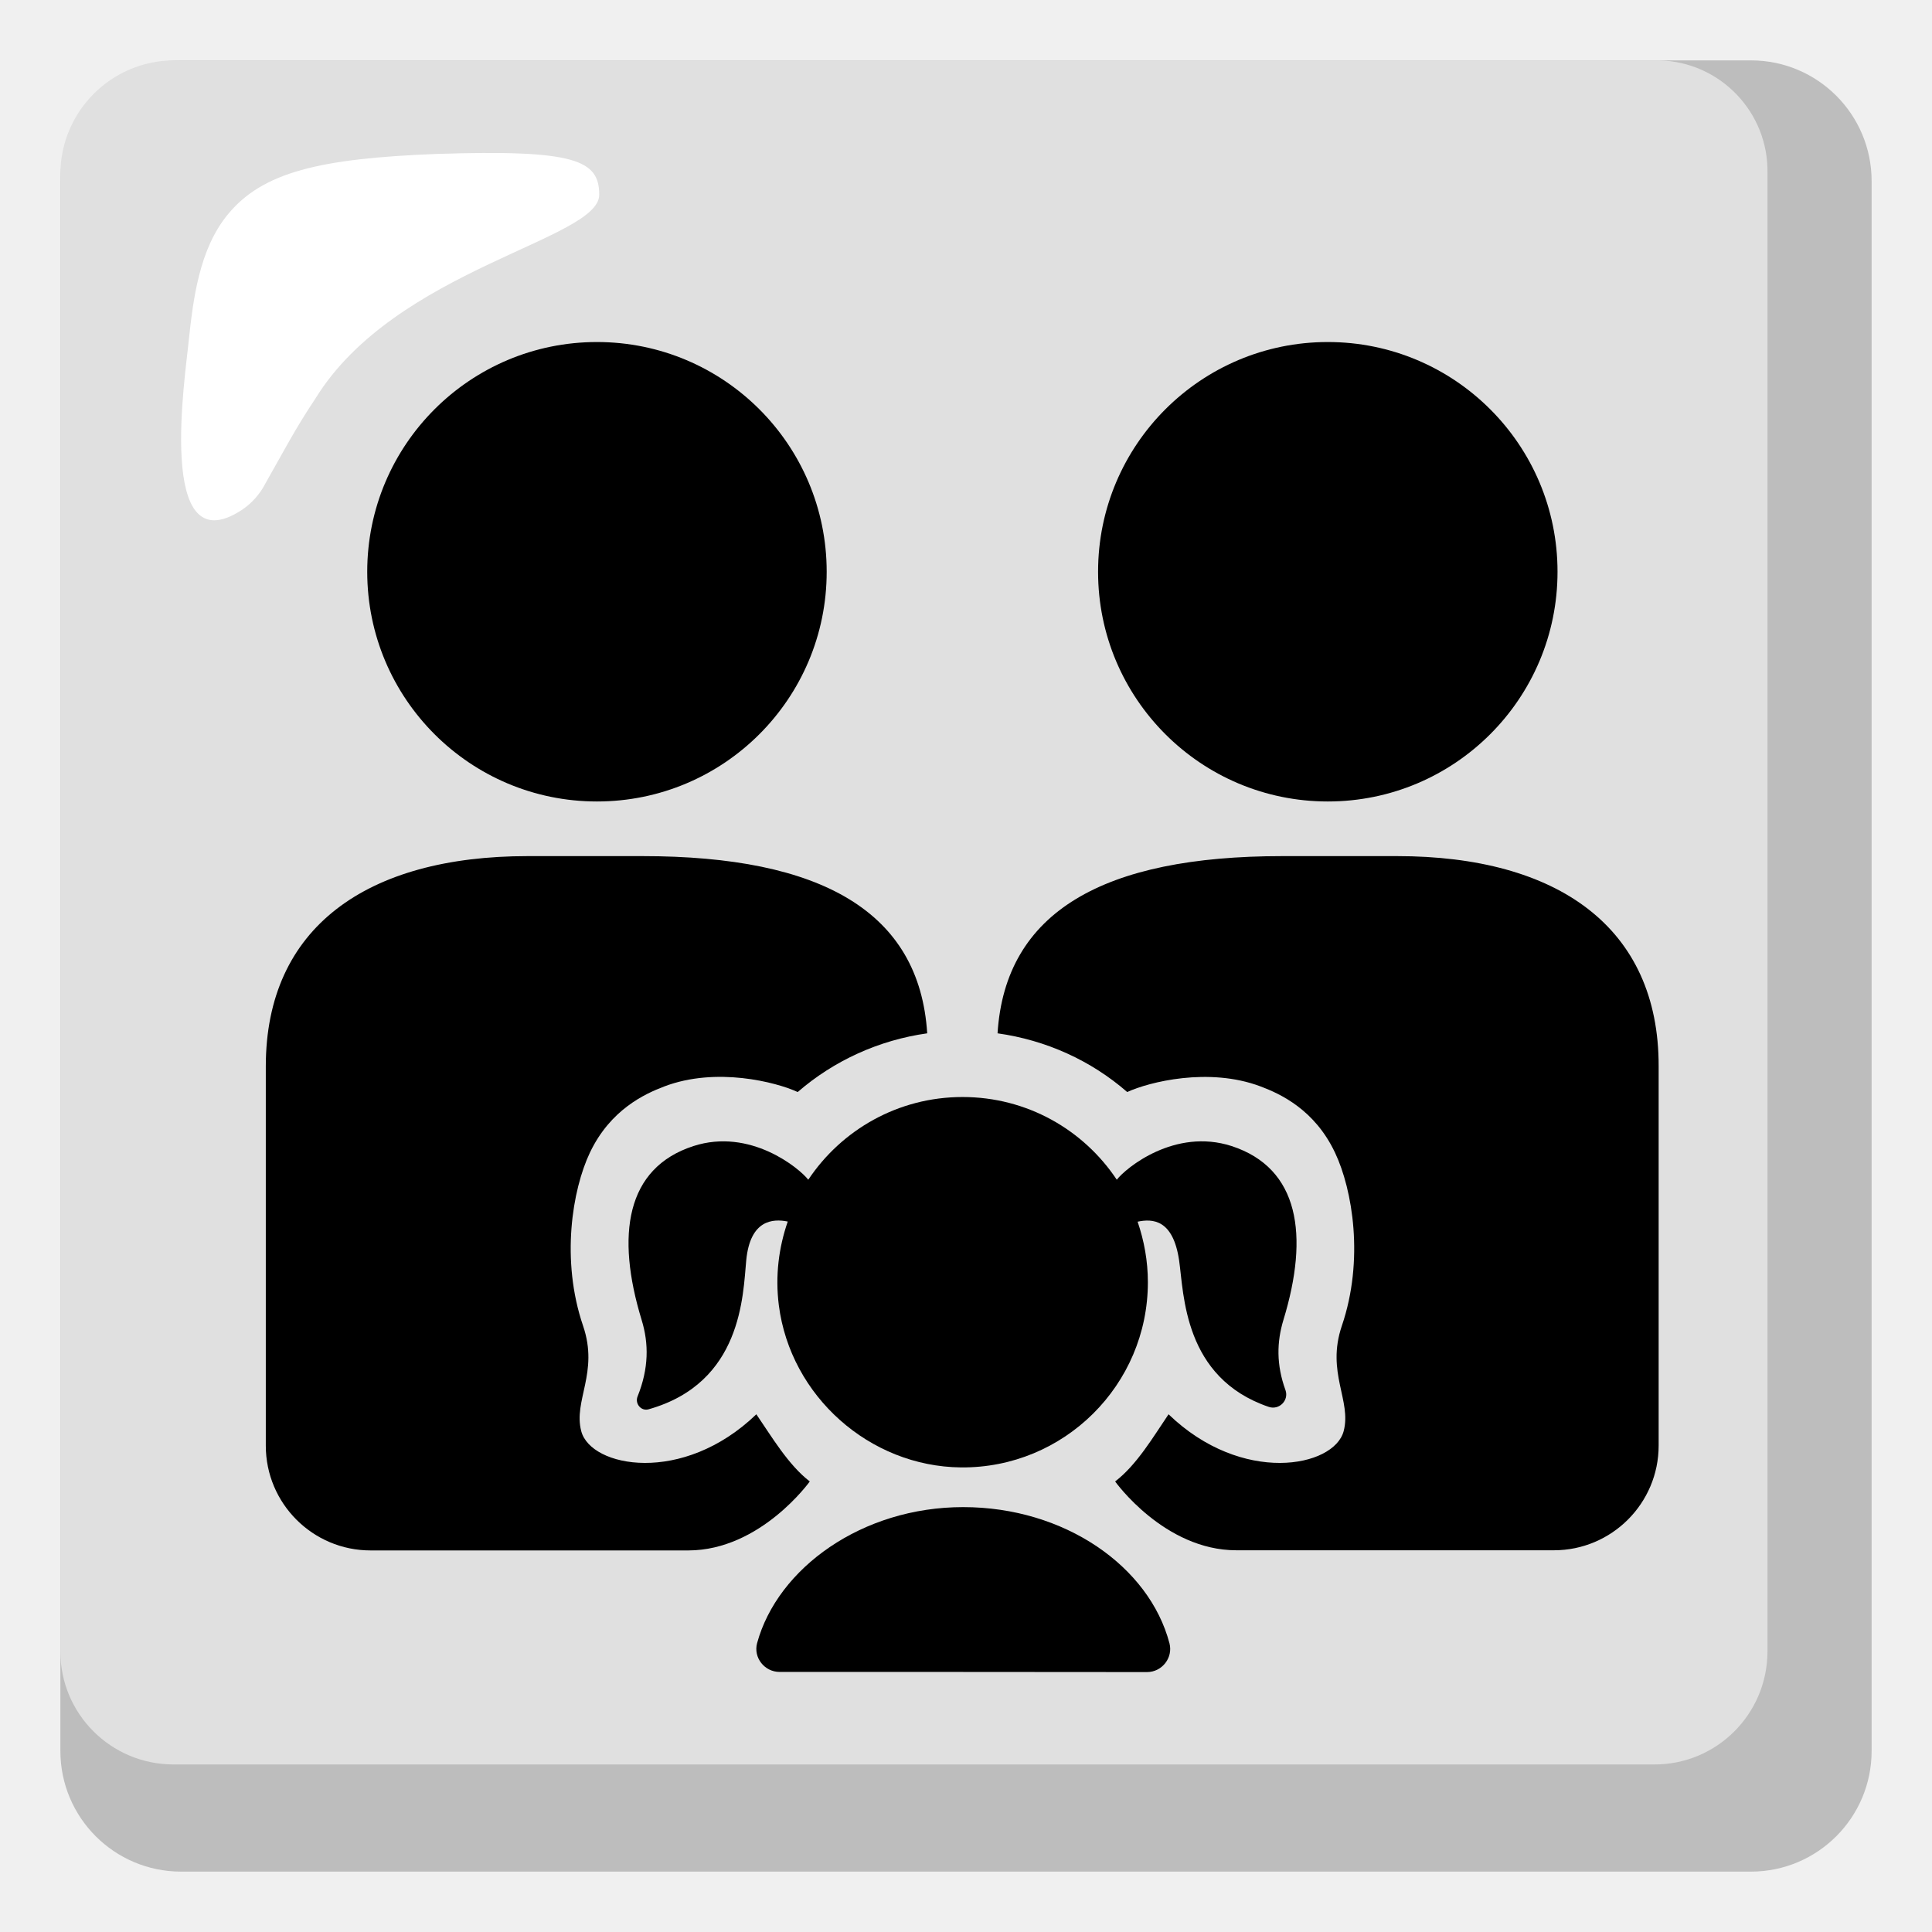
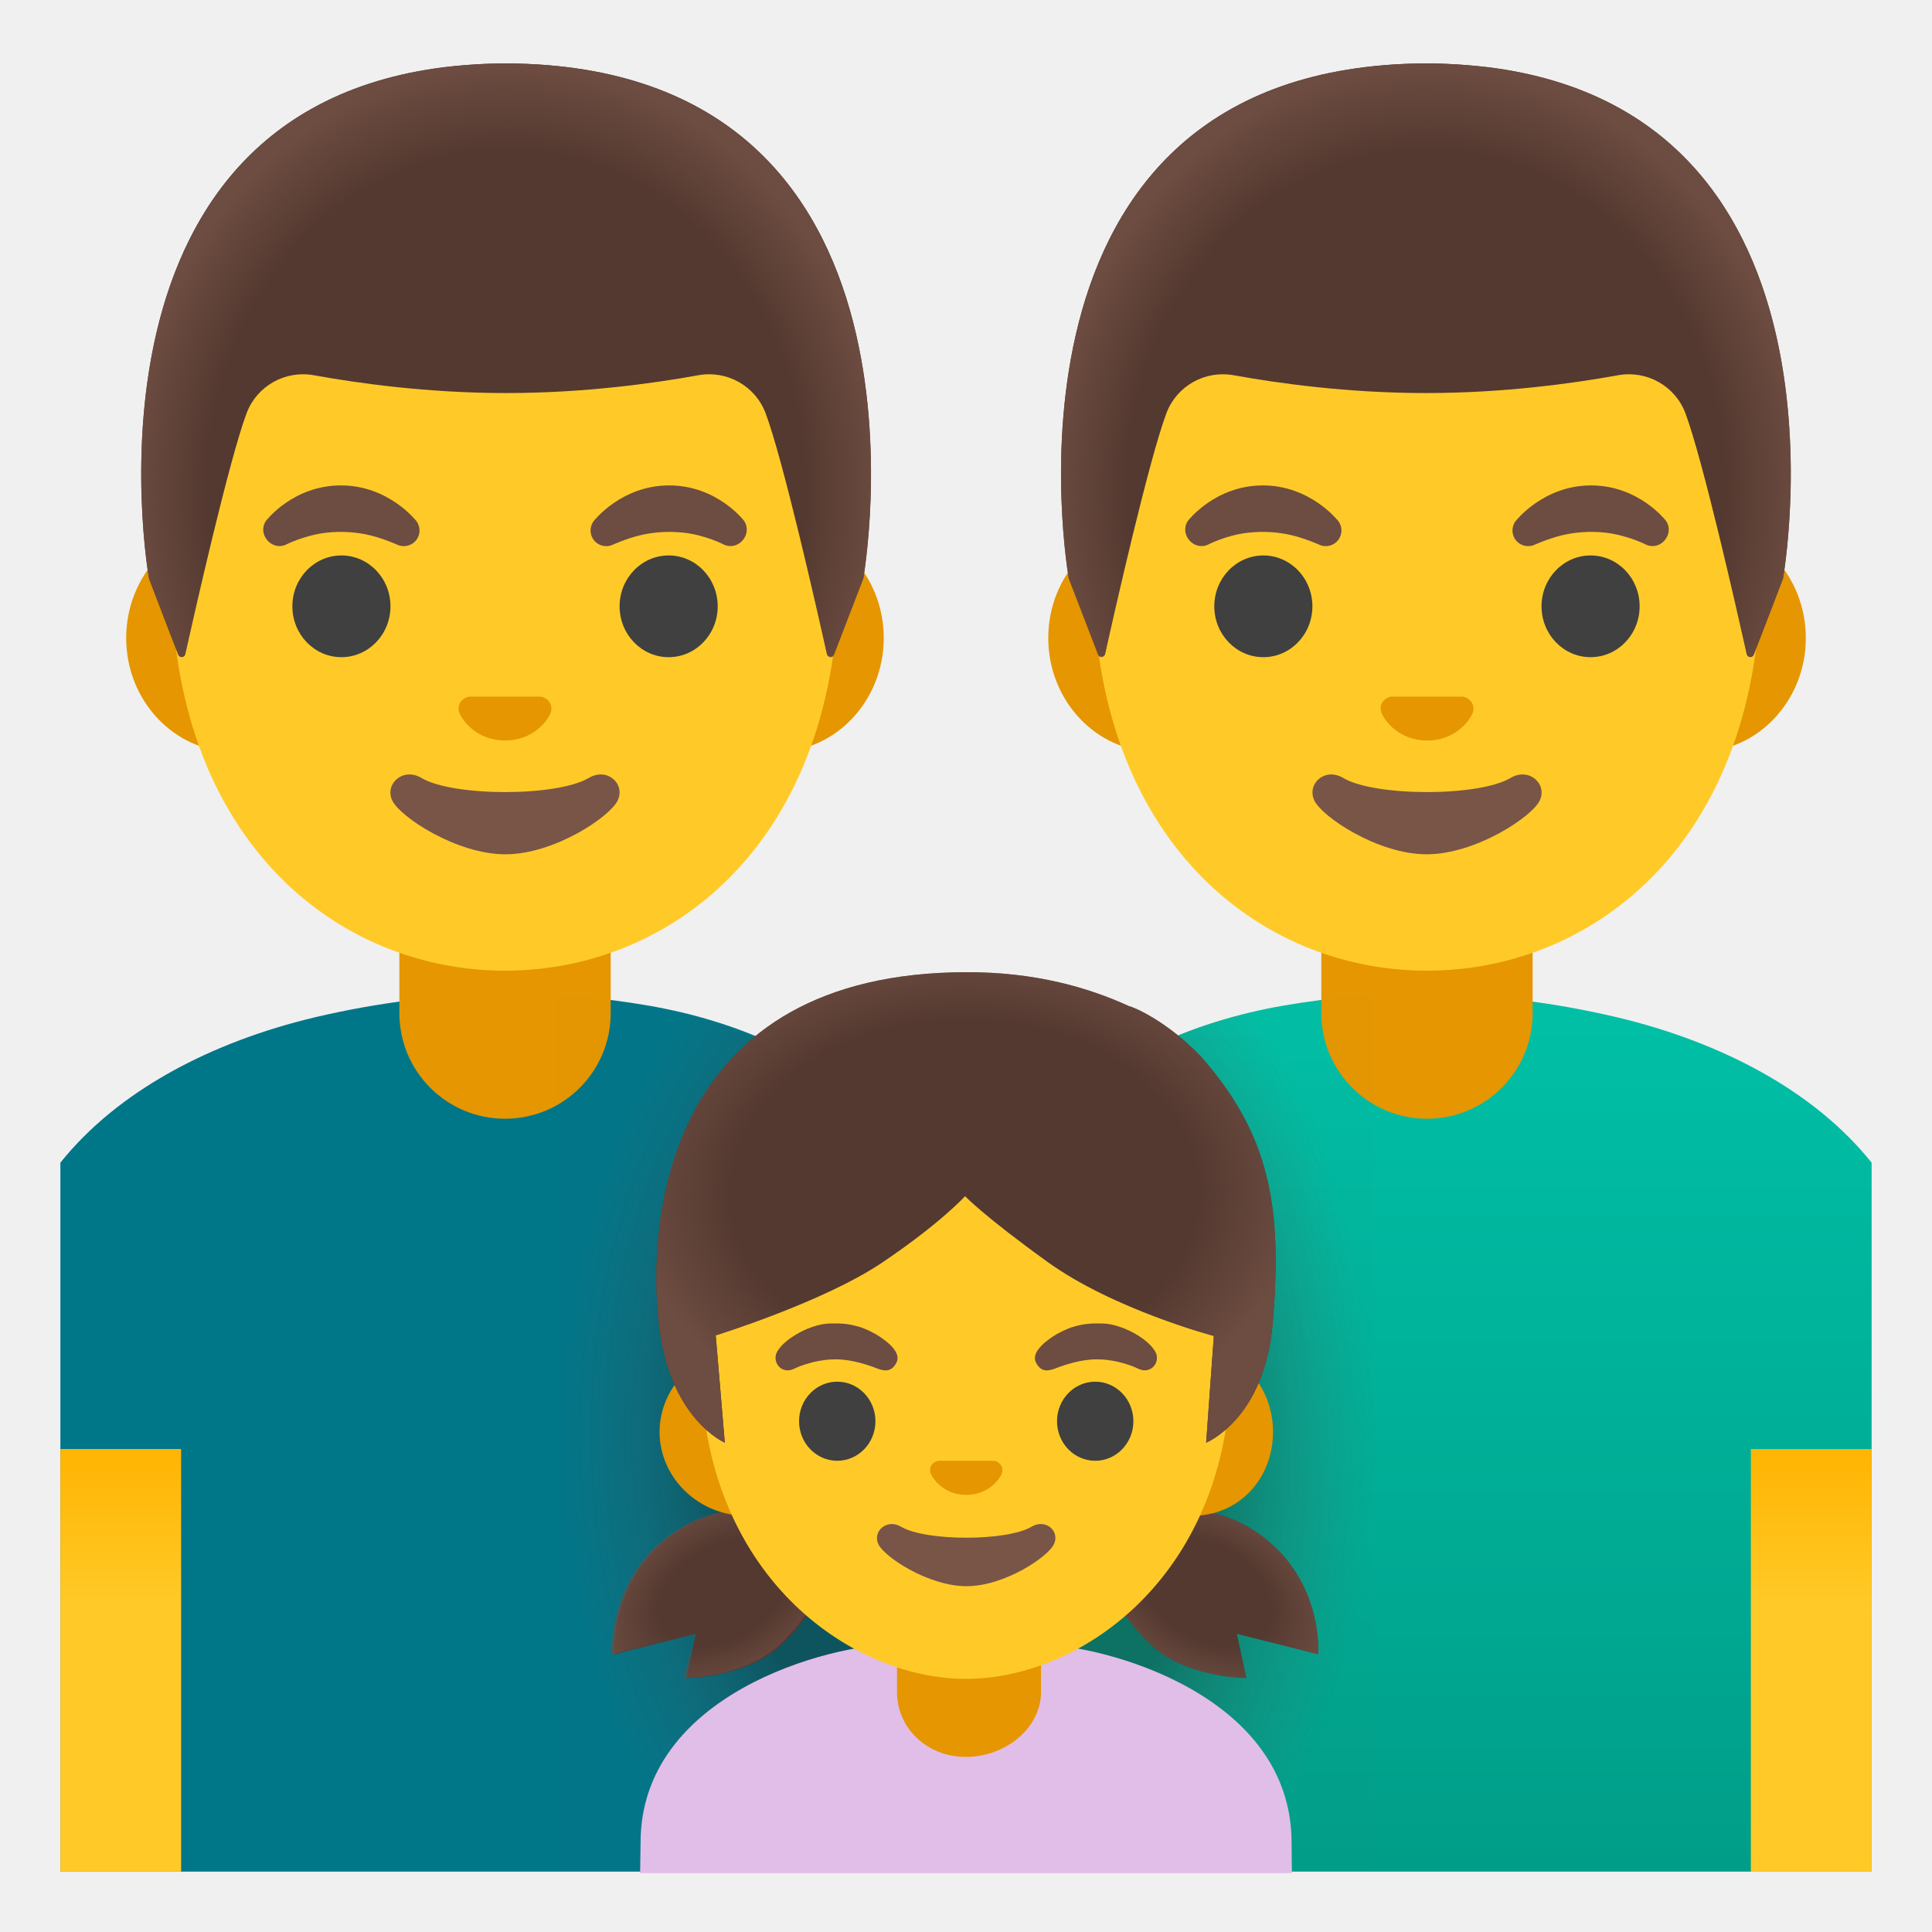
- <svg xmlns="http://www.w3.org/2000/svg" version="1.1" id="Layer_2_00000139292850337341137660000006707466430860272042_" x="0px" y="0px" viewBox="0 0 128 128" style="enable-background:new 0 0 128 128;" xml:space="preserve">
-   <g>
-     <path style="fill:#BDBDBD;" d="M116,4H12c-4.42,0-8,3.58-8,8v104c0,4.42,3.58,8,8,8h104c4.42,0,8-3.58,8-8V12   C124,7.58,120.42,4,116,4z" />
-     <path style="fill:#E0E0E0;" d="M109.7,4H11.5C7.37,4.03,4.03,7.37,4,11.5v97.9c-0.01,4.14,3.34,7.49,7.48,7.5c0.01,0,0.01,0,0.02,0   h98.1c4.14,0.01,7.49-3.34,7.5-7.48c0-0.01,0-0.01,0-0.02V11.5c0.09-4.05-3.13-7.41-7.18-7.5C109.85,4,109.77,4,109.7,4z" />
-     <path style="fill:#FFFFFF;" d="M39.7,12.9c0-2.3-1.6-3-10.8-2.7c-7.7,0.3-11.5,1.2-13.8,4c-1.9,2.3-2.3,5.6-2.6,8.4   c-0.2,2.2-2.2,14.9,3.5,11.2c0.68-0.45,1.23-1.07,1.6-1.8c1.2-2.1,1.9-3.5,3.3-5.6C26.2,17.8,39.7,15.9,39.7,12.9z" />
-     <g>
-       <circle cx="87.97" cy="37.88" r="15.22" />
-       <circle cx="39.55" cy="37.88" r="15.22" />
-       <path d="M92.56,56.72h-7.61c-11.83,0-18.35,3.68-18.86,11.74c3.2,0.45,6.18,1.79,8.59,3.89c1.43-0.66,5.4-1.67,8.84-0.37    c1.3,0.49,3.58,1.53,4.93,4.39c1.16,2.45,1.94,7.1,0.45,11.47c-1.05,3.1,0.66,4.95,0.12,6.98c-0.64,2.4-6.73,3.58-11.6-1.12    c-1.01,1.49-2.11,3.36-3.54,4.45c0,0,3.25,4.56,8.03,4.56c0.02,0,0.03,0,0.05,0h20.99c3.83,0,6.94-3.11,6.94-6.94V70.65    C109.91,61.43,103.19,56.72,92.56,56.72z" />
-       <g>
-         <path d="M53.65,98.15c-1.42-1.09-2.52-2.96-3.54-4.45c-4.88,4.7-10.97,3.52-11.6,1.12c-0.54-2.03,1.18-3.88,0.12-6.98     c-1.49-4.37-0.71-9.02,0.45-11.47c1.36-2.86,3.64-3.9,4.93-4.39c3.44-1.31,7.41-0.29,8.84,0.37c2.41-2.09,5.39-3.44,8.58-3.89     c-0.51-8.06-7.02-11.74-18.86-11.74h-7.61c-10.64,0-17.35,4.71-17.35,13.93v25.13c0,3.83,3.11,6.94,6.94,6.94h21.01     c0.02,0,0.03,0,0.05,0C50.39,102.71,53.65,98.15,53.65,98.15z" />
-       </g>
-       <g>
-         <g>
-           <path d="M51.65,110.77c-1,0-1.75-0.95-1.49-1.91c1.36-4.97,6.95-9.01,13.65-9.01c6.73,0,12.33,3.93,13.67,9.02      c0.25,0.96-0.49,1.91-1.49,1.91C75.99,110.77,51.65,110.77,51.65,110.77z" />
-           <path d="M85.03,87.45c1.72-5.63,1.04-10.06-3.43-11.52c-3.77-1.22-7.02,1.46-7.61,2.23c-2.2-3.31-5.95-5.48-10.22-5.48      s-8.02,2.18-10.22,5.48c-0.59-0.76-3.84-3.45-7.61-2.23c-4.47,1.45-5.15,5.89-3.43,11.52c0.48,1.56,0.48,3.21-0.27,5.07      c-0.19,0.48,0.24,0.99,0.73,0.85c6.2-1.75,6.25-7.56,6.47-9.87c0.26-2.69,1.76-2.77,2.75-2.57c-0.59,1.71-0.84,3.58-0.59,5.55      c0.77,6.01,6,10.68,12.07,10.74c6.82,0.06,12.38-5.46,12.38-12.27c0-1.41-0.25-2.75-0.68-4.01c0.99-0.21,2.35-0.16,2.75,2.57      c0.32,2.22,0.29,7.78,5.94,9.7c0.68,0.23,1.34-0.42,1.11-1.1C84.55,90.41,84.59,88.9,85.03,87.45z" />
-         </g>
-       </g>
+ <svg xmlns="http://www.w3.org/2000/svg" version="1.1" id="Layer_1" x="0px" y="0px" viewBox="0 0 128 128" style="enable-background:new 0 0 128 128;" xml:space="preserve">
+   <g id="shirt_3_">
+     <path style="fill:#007689;" d="M42.94,66.62c-3.05-0.53-6.06-0.77-9.02-0.77c-4.52,0-8.91,0.57-13.06,1.55   C14.05,69.02,7.84,72.23,4,77.03v1.88v2.11V124h57h1.5H64V88.4C64,76.12,54.82,68.67,42.94,66.62z" />
+   </g>
+   <g id="neck_6_">
+     <path style="fill:#E59600;" d="M33.46,74.12L33.46,74.12c-3.87,0-7-3.13-7-7V60.7h14v6.42C40.46,70.99,37.33,74.12,33.46,74.12z" />
+   </g>
+   <g id="arm_1_">
+     <linearGradient id="SVGID_1_" gradientUnits="userSpaceOnUse" x1="8" y1="4.675" x2="8" y2="32.594" gradientTransform="matrix(1 0 0 -1 0 128)">
+       <stop offset="0.604" style="stop-color:#FFCA28" />
+       <stop offset="1" style="stop-color:#FFB300" />
+     </linearGradient>
+     <polygon style="fill:url(#SVGID_1_);" points="4,96 4,97 4,98 4,124 10.04,124 11,124 12,124 12,96  " />
+   </g>
+   <g id="ears_1_">
+     <path style="fill:#E59600;" d="M51.48,34.74H15.43c-3.89,0-7.07,3.39-7.07,7.53s3.18,7.53,7.07,7.53h36.05   c3.89,0,7.07-3.39,7.07-7.53S55.37,34.74,51.48,34.74z" />
+   </g>
+   <path id="head_4_" style="fill:#FFCA28;" d="M33.46,8.11L33.46,8.11L33.46,8.11c-11.48,0-22.11,12.28-22.11,29.94  c0,17.57,10.95,26.26,22.11,26.26s22.11-8.69,22.11-26.26C55.57,20.39,44.94,8.11,33.46,8.11z" />
+   <path id="mouth_6_" style="fill:#795548;" d="M39.01,51.54c-2.1,1.25-8.99,1.25-11.09,0c-1.21-0.72-2.44,0.38-1.94,1.48  c0.49,1.08,4.25,3.58,7.5,3.58s6.96-2.5,7.45-3.58C41.44,51.92,40.22,50.82,39.01,51.54z" />
+   <path id="nose_6_" style="fill:#E59600;" d="M36,46.2c-0.07-0.03-0.14-0.05-0.21-0.05h-4.67c-0.07,0.01-0.14,0.03-0.21,0.05  c-0.42,0.17-0.66,0.61-0.45,1.08c0.2,0.47,1.13,1.78,3,1.78c1.87,0,2.8-1.31,3-1.78C36.66,46.81,36.43,46.37,36,46.2z" />
+   <g id="eyes_6_">
+     <ellipse style="fill:#404040;" cx="22.62" cy="40.17" rx="3.25" ry="3.37" />
+     <ellipse style="fill:#404040;" cx="44.3" cy="40.17" rx="3.25" ry="3.37" />
+   </g>
+   <g id="eyebrows_6_">
+     <path style="fill:#6D4C41;" d="M17.62,34.51c0,0,1.78-2.35,4.97-2.35s5.01,2.38,5.01,2.38c0.33,0.47,0.23,1.11-0.24,1.45   c-0.28,0.2-0.63,0.24-0.94,0.14c0,0-0.97-0.44-1.88-0.66s-1.91-0.29-2.9-0.18c-1.5,0.17-2.73,0.81-2.73,0.81   C17.96,36.49,17.04,35.37,17.62,34.51z" />
+     <path style="fill:#6D4C41;" d="M49.3,34.51c0,0-1.78-2.35-4.97-2.35s-5.01,2.38-5.01,2.38c-0.33,0.47-0.23,1.11,0.24,1.45   c0.28,0.2,0.63,0.24,0.94,0.14c0,0,0.97-0.44,1.88-0.66s1.91-0.29,2.9-0.18C46.78,35.45,48,36.1,48,36.1   C48.96,36.49,49.87,35.37,49.3,34.51z" />
+   </g>
+   <g id="hairGroup">
+     <path id="hair_5_" style="fill:#543930;" d="M33.54,4.2L33.54,4.2c0,0-0.01,0-0.01,0s-0.01,0-0.01,0v0   C3.78,4.36,9.87,38.33,9.87,38.33s1.33,3.5,1.94,5.05c0.09,0.22,0.41,0.2,0.46-0.04c0.64-2.84,2.92-12.91,4.07-15.97   c0.68-1.8,2.55-2.85,4.45-2.51c2.91,0.53,7.56,1.18,12.68,1.18c0.02,0,0.04,0,0.06,0s0.04,0,0.06,0c5.12,0,9.76-0.65,12.68-1.18   c1.9-0.34,3.77,0.71,4.45,2.51c1.15,3.05,3.42,13.06,4.06,15.94c0.05,0.24,0.38,0.26,0.47,0.03l1.95-5.02   C57.19,38.33,63.28,4.36,33.54,4.2z" />
+     <radialGradient id="hairHighlights_1_" cx="33.529" cy="95.612" r="24.934" gradientTransform="matrix(1 0 0 -1.1282 0 140.2567)" gradientUnits="userSpaceOnUse">
+       <stop offset="0.794" style="stop-color:#6D4C41;stop-opacity:0" />
+       <stop offset="1" style="stop-color:#6D4C41" />
+     </radialGradient>
+     <path id="hairHighlights" style="fill:url(#hairHighlights_1_);" d="M57.19,38.33c0,0,6.09-33.97-23.65-34.13v0c0,0-0.01,0-0.01,0   h0c0,0-0.01,0-0.01,0l0,0c-0.46,0-0.92,0.01-1.36,0.03c-0.89,0.04-1.74,0.11-2.56,0.2c-0.01,0-0.02,0-0.02,0   c-0.06,0.01-0.11,0.02-0.17,0.02C4.36,7.61,9.87,38.33,9.87,38.33l1.95,5.03c0.09,0.22,0.41,0.2,0.46-0.03   c0.64-2.87,2.92-12.9,4.07-15.95c0.68-1.8,2.55-2.85,4.45-2.51c2.91,0.53,7.56,1.18,12.68,1.18c0.02,0,0.04,0,0.06,0s0.04,0,0.06,0   c5.12,0,9.76-0.65,12.68-1.18c1.9-0.34,3.77,0.71,4.45,2.51c1.15,3.07,3.44,13.15,4.07,15.98c0.05,0.23,0.37,0.26,0.46,0.03   C55.85,41.84,57.19,38.33,57.19,38.33z" />
+   </g>
+   <g id="shirt_7_">
+     <linearGradient id="SVGID_2_" gradientUnits="userSpaceOnUse" x1="-424.712" y1="4.703" x2="-424.712" y2="60.23" gradientTransform="matrix(-1 0 0 -1 -330.7121 128)">
+       <stop offset="0" style="stop-color:#009E89" />
+       <stop offset="1" style="stop-color:#00BFA5" />
+     </linearGradient>
+     <path style="fill:url(#SVGID_2_);" d="M85.06,66.62c3.05-0.53,6.06-0.77,9.02-0.77c4.53,0,8.91,0.57,13.06,1.55   c6.81,1.62,13.02,4.83,16.86,9.63v1.88v2.11V124H67h-1.5H64V88.4C64,76.12,73.18,68.67,85.06,66.62z" />
+   </g>
+   <g id="neck_9_">
+     <path style="fill:#E59600;" d="M94.54,74.12L94.54,74.12c3.87,0,7-3.13,7-7V60.7h-14v6.42C87.54,70.99,90.68,74.12,94.54,74.12z" />
+   </g>
+   <g id="arm_4_">
+     <linearGradient id="SVGID_3_" gradientUnits="userSpaceOnUse" x1="120" y1="4.675" x2="120" y2="32.594" gradientTransform="matrix(1 0 0 -1 0 128)">
+       <stop offset="0.604" style="stop-color:#FFCA28" />
+       <stop offset="1" style="stop-color:#FFB300" />
+     </linearGradient>
+     <polygon style="fill:url(#SVGID_3_);" points="124,96 124,97 124,98 124,124 117.96,124 117,124 116,124 116,96  " />
+   </g>
+   <g id="ears_9_">
+     <path style="fill:#E59600;" d="M76.52,34.74h36.05c3.89,0,7.07,3.39,7.07,7.53s-3.18,7.53-7.07,7.53H76.52   c-3.89,0-7.07-3.39-7.07-7.53S72.63,34.74,76.52,34.74z" />
+   </g>
+   <path id="head_5_" style="fill:#FFCA28;" d="M94.54,8.11L94.54,8.11L94.54,8.11c11.48,0,22.11,12.28,22.11,29.94  c0,17.57-10.95,26.26-22.11,26.26s-22.11-8.69-22.11-26.26C72.43,20.39,83.06,8.11,94.54,8.11z" />
+   <path id="mouth_4_" style="fill:#795548;" d="M88.99,51.54c2.1,1.25,8.99,1.25,11.09,0c1.21-0.72,2.44,0.38,1.94,1.48  c-0.49,1.08-4.25,3.58-7.5,3.58s-6.96-2.5-7.45-3.58C86.57,51.92,87.78,50.82,88.99,51.54z" />
+   <path id="nose_4_" style="fill:#E59600;" d="M92,46.2c0.07-0.03,0.14-0.05,0.21-0.05h4.67c0.07,0.01,0.14,0.03,0.21,0.05  c0.42,0.17,0.66,0.61,0.46,1.08c-0.2,0.47-1.13,1.78-3,1.78c-1.87,0-2.8-1.31-3-1.78C91.34,46.81,91.57,46.37,92,46.2z" />
+   <g id="eyes_4_">
+     <ellipse style="fill:#404040;" cx="105.38" cy="40.17" rx="3.25" ry="3.37" />
+     <ellipse style="fill:#404040;" cx="83.7" cy="40.17" rx="3.25" ry="3.37" />
+   </g>
+   <g id="eyebrows_4_">
+     <path style="fill:#6D4C41;" d="M110.38,34.51c0,0-1.79-2.35-4.97-2.35s-5.01,2.38-5.01,2.38c-0.33,0.47-0.23,1.11,0.24,1.45   c0.28,0.2,0.63,0.24,0.94,0.14c0,0,0.97-0.44,1.88-0.66c0.91-0.22,1.91-0.29,2.9-0.18c1.5,0.17,2.73,0.81,2.73,0.81   C110.04,36.49,110.96,35.37,110.38,34.51z" />
+     <path style="fill:#6D4C41;" d="M78.7,34.51c0,0,1.79-2.35,4.97-2.35s5.01,2.38,5.01,2.38c0.33,0.47,0.23,1.11-0.24,1.45   c-0.28,0.2-0.63,0.24-0.94,0.14c0,0-0.97-0.44-1.88-0.66c-0.91-0.22-1.91-0.29-2.9-0.18C81.22,35.45,80,36.1,80,36.1   C79.04,36.49,78.13,35.37,78.7,34.51z" />
+   </g>
+   <g id="hairGroup_2_">
+     <path id="hair_15_" style="fill:#543930;" d="M94.46,4.2L94.46,4.2c0,0,0.01,0,0.01,0s0.01,0,0.01,0v0   c29.74,0.16,23.65,34.13,23.65,34.13s-1.33,3.5-1.94,5.05c-0.09,0.22-0.41,0.2-0.46-0.04c-0.64-2.84-2.92-12.91-4.07-15.97   c-0.68-1.8-2.55-2.85-4.45-2.51c-2.92,0.53-7.56,1.18-12.68,1.18c-0.02,0-0.04,0-0.06,0s-0.04,0-0.06,0   c-5.12,0-9.76-0.65-12.68-1.18c-1.9-0.34-3.77,0.71-4.45,2.51c-1.15,3.05-3.42,13.06-4.06,15.94c-0.05,0.24-0.38,0.26-0.46,0.03   l-1.95-5.02C70.81,38.33,64.72,4.36,94.46,4.2z" />
+     <radialGradient id="hairHighlights_3_" cx="-425.183" cy="95.612" r="24.934" gradientTransform="matrix(-1 0 0 -1.1282 -330.7121 140.2567)" gradientUnits="userSpaceOnUse">
+       <stop offset="0.794" style="stop-color:#6D4C41;stop-opacity:0" />
+       <stop offset="1" style="stop-color:#6D4C41" />
+     </radialGradient>
+     <path id="hairHighlights_8_" style="fill:url(#hairHighlights_3_);" d="M70.81,38.33c0,0-6.09-33.97,23.65-34.13v0   c0,0,0.01,0,0.01,0h0c0,0,0.01,0,0.01,0l0,0c0.46,0,0.92,0.01,1.36,0.03c0.89,0.04,1.74,0.11,2.56,0.2c0.01,0,0.02,0,0.03,0   c0.06,0.01,0.11,0.02,0.17,0.02c25.04,3.15,19.53,33.87,19.53,33.87l-1.95,5.03c-0.09,0.22-0.41,0.2-0.46-0.03   c-0.64-2.87-2.92-12.9-4.07-15.95c-0.68-1.8-2.55-2.85-4.45-2.51c-2.92,0.53-7.56,1.18-12.68,1.18c-0.02,0-0.04,0-0.06,0   s-0.04,0-0.06,0c-5.12,0-9.76-0.65-12.68-1.18c-1.9-0.34-3.77,0.71-4.45,2.51c-1.15,3.07-3.44,13.15-4.07,15.98   c-0.05,0.23-0.37,0.26-0.46,0.03C72.15,41.84,70.81,38.33,70.81,38.33z" />
+   </g>
+   <radialGradient id="SVGID_4_" cx="63.979" cy="33.024" r="27.104" gradientTransform="matrix(1 0 0 -1.4568 0 143.0842)" gradientUnits="userSpaceOnUse">
+     <stop offset="0.594" style="stop-color:#212121" />
+     <stop offset="1" style="stop-color:#616161;stop-opacity:0.05" />
+   </radialGradient>
+   <path style="opacity:0.4;fill:url(#SVGID_4_);enable-background:new    ;" d="M64,88.4c0-12.28-9.67-19.73-21.55-21.78  c-1.84-0.32-3.47-0.53-5.47-0.64V124h54V65.95c-2,0.11-3.93,0.33-5.9,0.67C73.2,68.67,64,76.12,64,88.4z" />
+   <path id="shirt_5_" style="fill:#E1BEE7;" d="M85.57,122.08c0-9.84-12.51-13.14-16.87-13.14h-9.38c-4.35,0-16.88,3.3-16.88,13.14  c0,0-0.01,0.79-0.03,2.02h1.02h0.97h39.19h0.98h1.02C85.58,123.08,85.57,122.08,85.57,122.08z" />
+   <g id="neck_7_">
+     <path style="fill:#E59600;" d="M64,116.4c-2.6,0-4.57-1.92-4.57-4.29v-2.38h9.54v2.38C68.97,114.48,66.61,116.4,64,116.4z" />
+   </g>
+   <g id="hair_x5F_back_2_">
+     <g id="hair_13_">
+       <path style="fill:#543930;" d="M45.47,111.17l0.62-2.92l-5.39,1.35c0,0-0.38-5.2,4.26-8.2c5.09-3.29,10.94,0.22,10.94,0.22    s-0.58,3.93-4.06,7.3C49.49,111.18,45.47,111.17,45.47,111.17z" />
    </g>
+     <g id="hair_11_">
+       <path style="fill:#543930;" d="M82.57,111.17l-0.62-2.92l5.39,1.35c0,0,0.38-5.2-4.26-8.2c-5.09-3.29-10.94,0.22-10.94,0.22    s0.58,3.93,4.06,7.3C78.54,111.18,82.57,111.17,82.57,111.17z" />
+     </g>
+     <radialGradient id="hairHighlights_4_" cx="79.92" cy="22.53" r="8.88" gradientTransform="matrix(0.8651 0.5016 0.3314 -0.5715 3.3138 78.2555)" gradientUnits="userSpaceOnUse">
+       <stop offset="0.525" style="stop-color:#6D4C41;stop-opacity:0" />
+       <stop offset="1" style="stop-color:#6D4C41" />
+     </radialGradient>
+     <path id="hairHighlights_7_" style="fill:url(#hairHighlights_4_);" d="M82.57,111.17l-0.62-2.92l5.39,1.35c0,0,0.38-5.2-4.26-8.2   c-5.09-3.29-10.94,0.22-10.94,0.22s0.58,3.93,4.06,7.3C78.54,111.18,82.57,111.17,82.57,111.17z" />
+     <radialGradient id="hairHighlights_5_" cx="1249.884" cy="22.53" r="8.88" gradientTransform="matrix(-0.8651 0.5016 -0.3314 -0.5715 1136.707 -508.615)" gradientUnits="userSpaceOnUse">
+       <stop offset="0.525" style="stop-color:#6D4C41;stop-opacity:0" />
+       <stop offset="1" style="stop-color:#6D4C41" />
+     </radialGradient>
+     <path id="hairHighlights_6_" style="fill:url(#hairHighlights_5_);" d="M45.33,111.17l0.62-2.92l-5.39,1.35c0,0-0.38-5.2,4.26-8.2   c5.09-3.29,10.94,0.22,10.94,0.22s-0.58,3.93-4.06,7.3C49.35,111.18,45.33,111.17,45.33,111.17z" />
+   </g>
+   <g id="ears_7_">
+     <path style="fill:#E59600;" d="M78.95,89.31h-3.97H53.45h-3.97c-3.18,0-5.78,2.5-5.78,5.56s2.6,5.56,5.78,5.56h3.97h21.53h3.97   c3.18,0,5.39-2.5,5.39-5.56S82.13,89.31,78.95,89.31z" />
+   </g>
+   <path id="head_3_" style="fill:#FFCA28;" d="M64,66.37L64,66.37L64,66.37c-9.33,0-17.57,9.8-17.57,23.9  c0,14.02,9.87,20.96,17.57,20.96s17.57-6.93,17.57-20.96C81.57,76.16,73.33,66.37,64,66.37z" />
+   <path id="mouth_3_" style="fill:#795548;" d="M68.34,101.15c-1.64,0.97-7,0.97-8.64,0c-0.94-0.56-1.9,0.3-1.51,1.15  c0.38,0.84,3.31,2.79,5.84,2.79s5.42-1.95,5.8-2.79C70.23,101.44,69.28,100.59,68.34,101.15z" />
+   <path id="nose_3_" style="fill:#E59600;" d="M66,96.82c-0.05-0.02-0.11-0.04-0.17-0.04H62.2c-0.06,0.01-0.11,0.02-0.17,0.04  c-0.33,0.13-0.51,0.47-0.35,0.84c0.16,0.36,0.88,1.38,2.34,1.38c1.46,0,2.18-1.02,2.34-1.38C66.51,97.29,66.33,96.95,66,96.82z" />
+   <g id="eyes_3_">
+     <ellipse style="fill:#404040;" cx="55.47" cy="94.16" rx="2.53" ry="2.62" />
+     <ellipse style="fill:#404040;" cx="72.56" cy="94.16" rx="2.53" ry="2.62" />
+   </g>
+   <g id="eyebrows_3_">
+     <path style="fill:#6D4C41;" d="M51.52,89.5c0.1-0.13,0.13-0.21,0.31-0.39c0.4-0.42,1.18-0.92,1.94-1.18   c0.73-0.25,1.07-0.25,1.62-0.25c0.85,0,1.37,0.18,1.62,0.25c0.35,0.12,0.68,0.28,1.01,0.46c0.55,0.33,1.74,1.14,1.38,1.87   c-0.4,0.81-1.01,0.51-1.56,0.3c-0.24-0.07-1.32-0.5-2.46-0.5c-0.62,0-0.88,0.07-1.04,0.09c-0.73,0.12-1.28,0.35-1.38,0.38   c-0.38,0.15-0.65,0.37-1.08,0.2C51.42,90.54,51.23,89.94,51.52,89.5z" />
+     <path style="fill:#6D4C41;" d="M76.51,89.5c-0.1-0.13-0.13-0.21-0.31-0.39c-0.39-0.42-1.18-0.92-1.94-1.18   c-0.73-0.25-1.07-0.25-1.62-0.25c-0.85,0-1.37,0.18-1.62,0.25c-0.35,0.12-0.68,0.28-1.01,0.46c-0.55,0.33-1.74,1.14-1.38,1.87   c0.4,0.81,1.01,0.51,1.56,0.3c0.24-0.07,1.32-0.5,2.46-0.5c0.62,0,0.88,0.07,1.04,0.09c0.73,0.12,1.28,0.35,1.38,0.38   c0.38,0.15,0.65,0.37,1.07,0.2C76.62,90.54,76.8,89.94,76.51,89.5z" />
+   </g>
+   <g id="hair_x5F_front_2_">
+     <g id="hair_9_">
+       <path style="fill:#543930;" d="M79.58,70.01c-2.33-2.43-4.56-3.32-4.78-3.35c-2.71-1.24-6.2-2.25-10.72-2.25    c-19.88,0-21.23,16.2-20.43,23.33c0.71,6.29,4.37,7.84,4.37,7.84l-0.6-7.11c0,0,7.11-2.18,11.04-4.83    c3.87-2.61,5.48-4.39,5.48-4.39s1.2,1.28,5.44,4.34c4.4,3.18,11.04,4.92,11.04,4.92l-0.51,7.07c0,0,3.85-1.54,4.4-7.84    C85.01,79.85,84.06,75.12,79.58,70.01z" />
+     </g>
+     <radialGradient id="hairHighlights_9_" cx="70.071" cy="48.949" r="21.111" gradientTransform="matrix(1.0432 0 0 -0.7737 -9.2029 116.9218)" gradientUnits="userSpaceOnUse">
+       <stop offset="0.699" style="stop-color:#6D4C41;stop-opacity:0" />
+       <stop offset="1" style="stop-color:#6D4C41" />
+     </radialGradient>
+     <path id="hairHighlights_2_" style="fill:url(#hairHighlights_9_);" d="M79.58,70.01c-2.33-2.43-4.56-3.32-4.78-3.35   c-2.71-1.24-6.2-2.25-10.72-2.25c-19.88,0-21.23,16.2-20.43,23.33c0.71,6.29,4.37,7.84,4.37,7.84l-0.6-7.11   c0,0,7.11-2.18,11.04-4.83c3.87-2.61,5.48-4.39,5.48-4.39s1.2,1.28,5.44,4.34c4.4,3.18,11.04,4.92,11.04,4.92l-0.51,7.07   c0,0,3.85-1.54,4.4-7.84C85.01,79.85,84.06,75.12,79.58,70.01z" />
  </g>
</svg>
